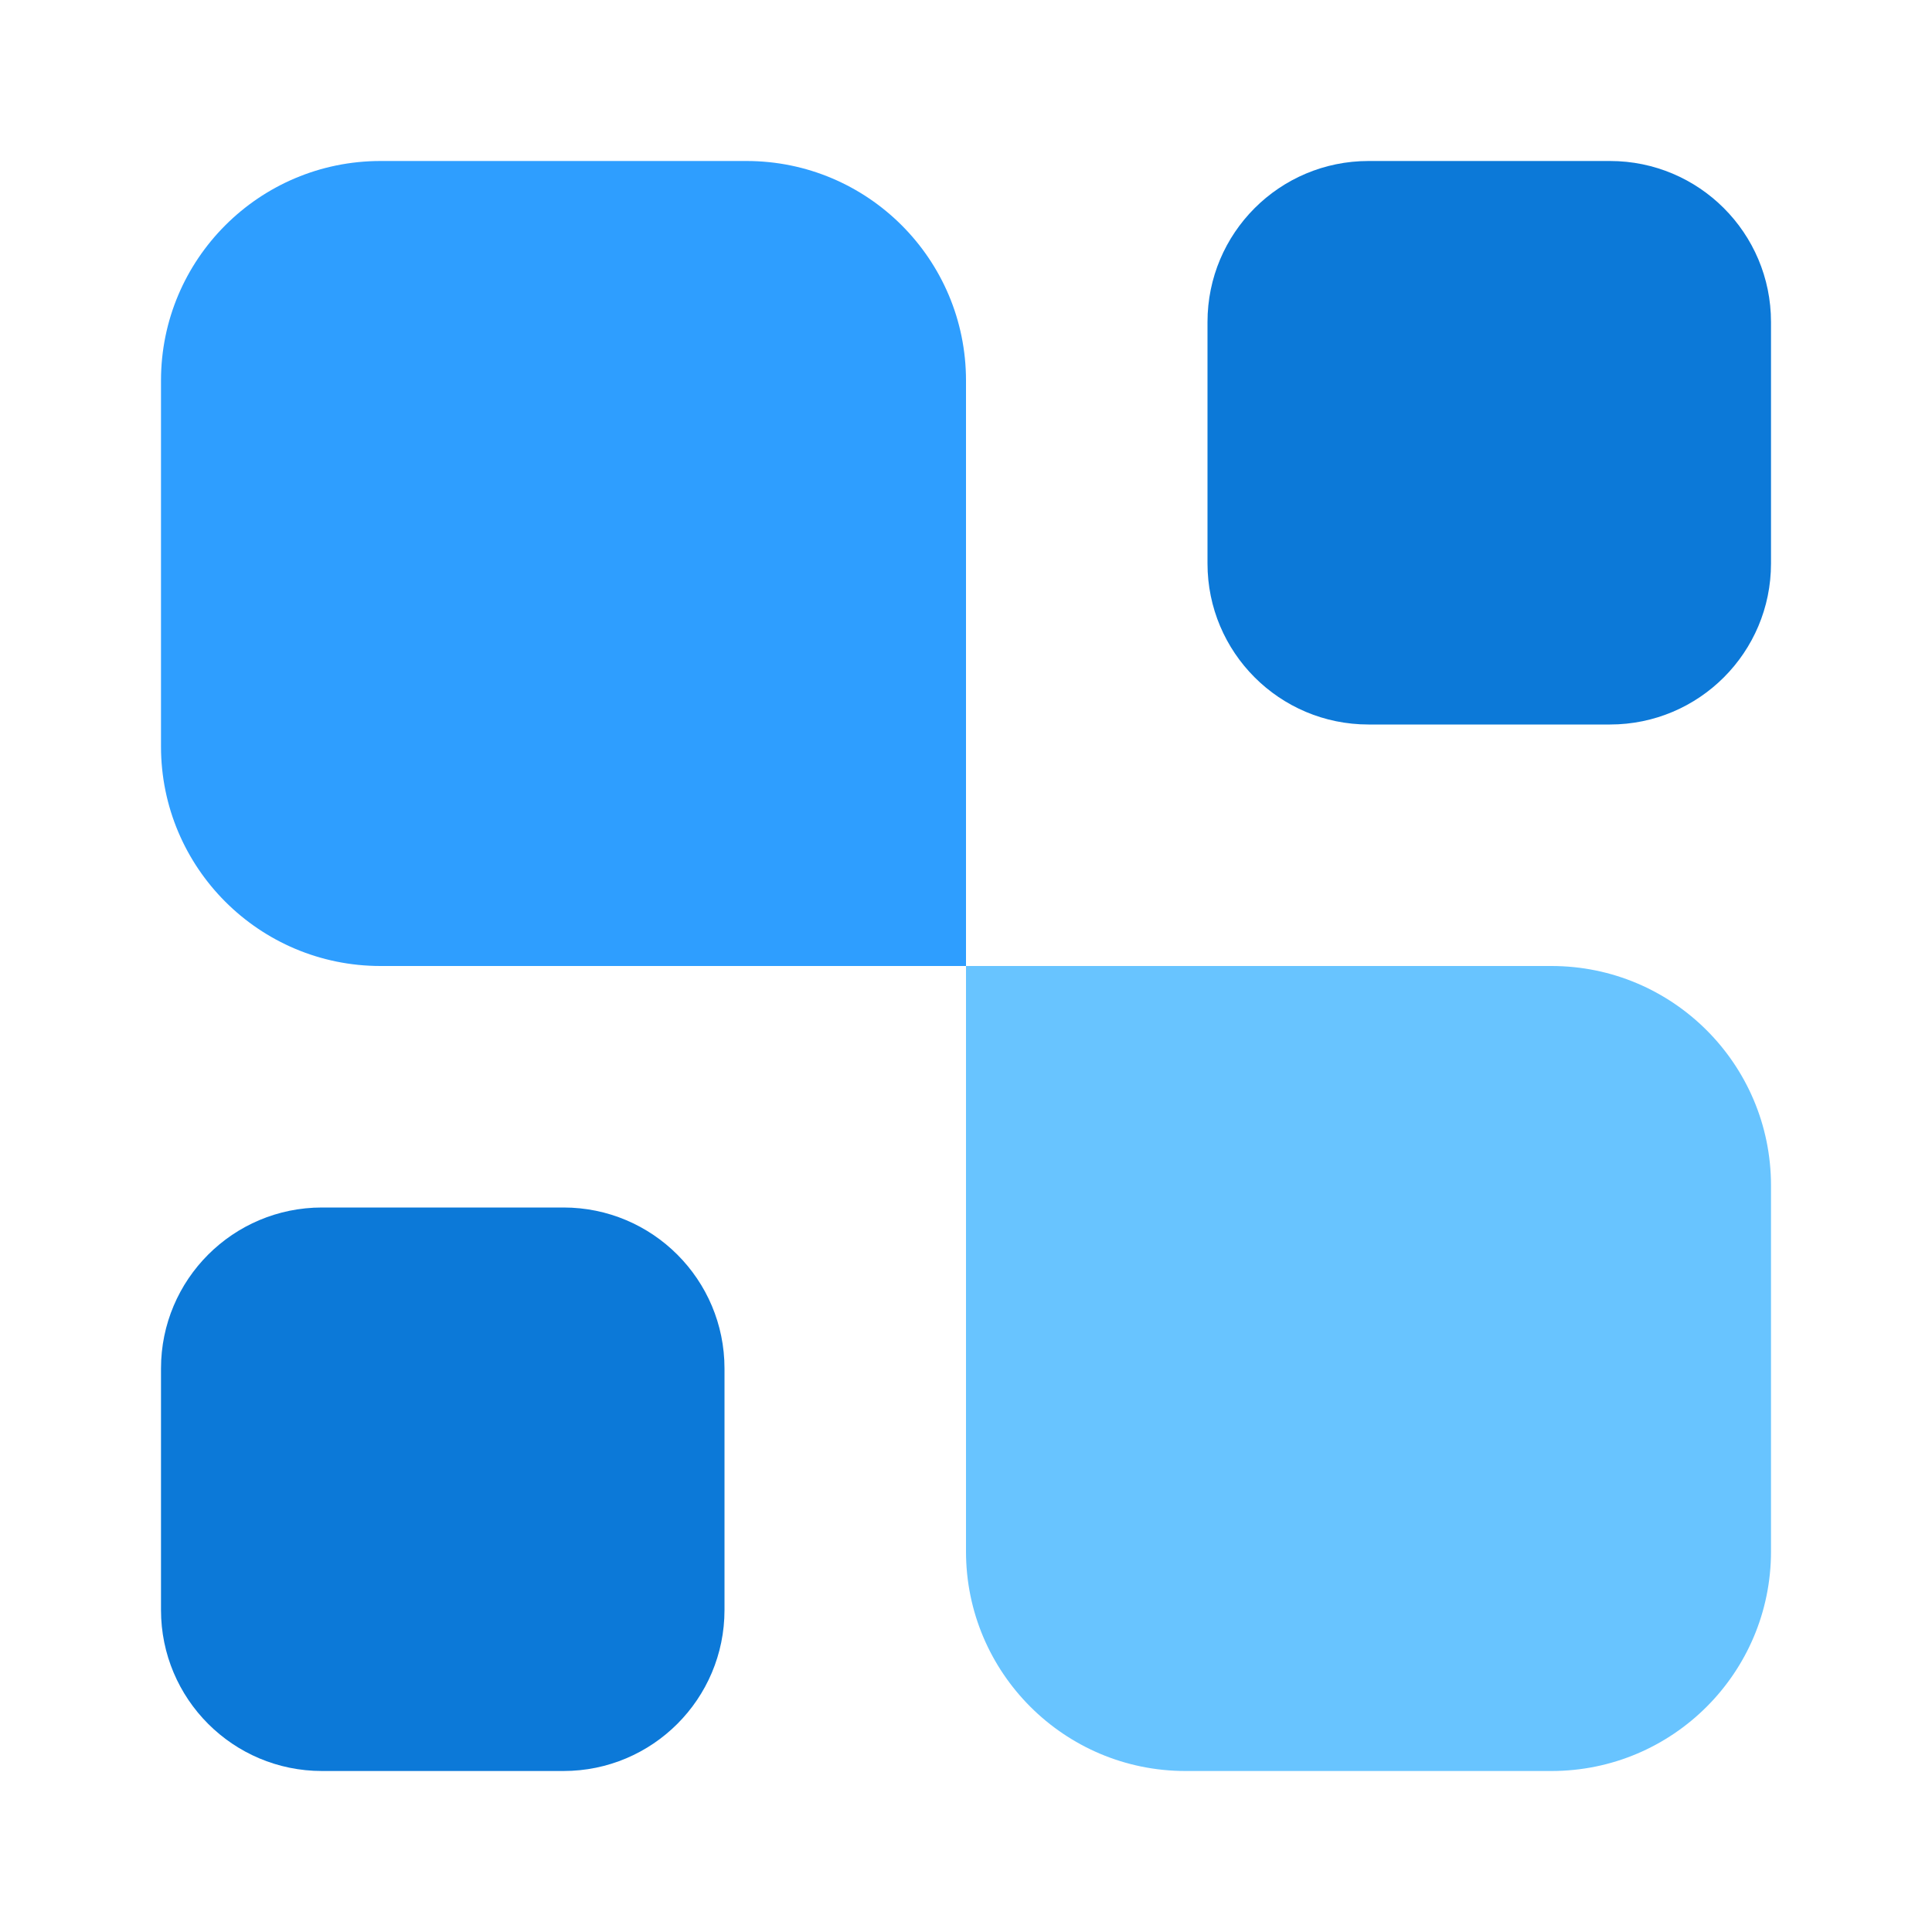
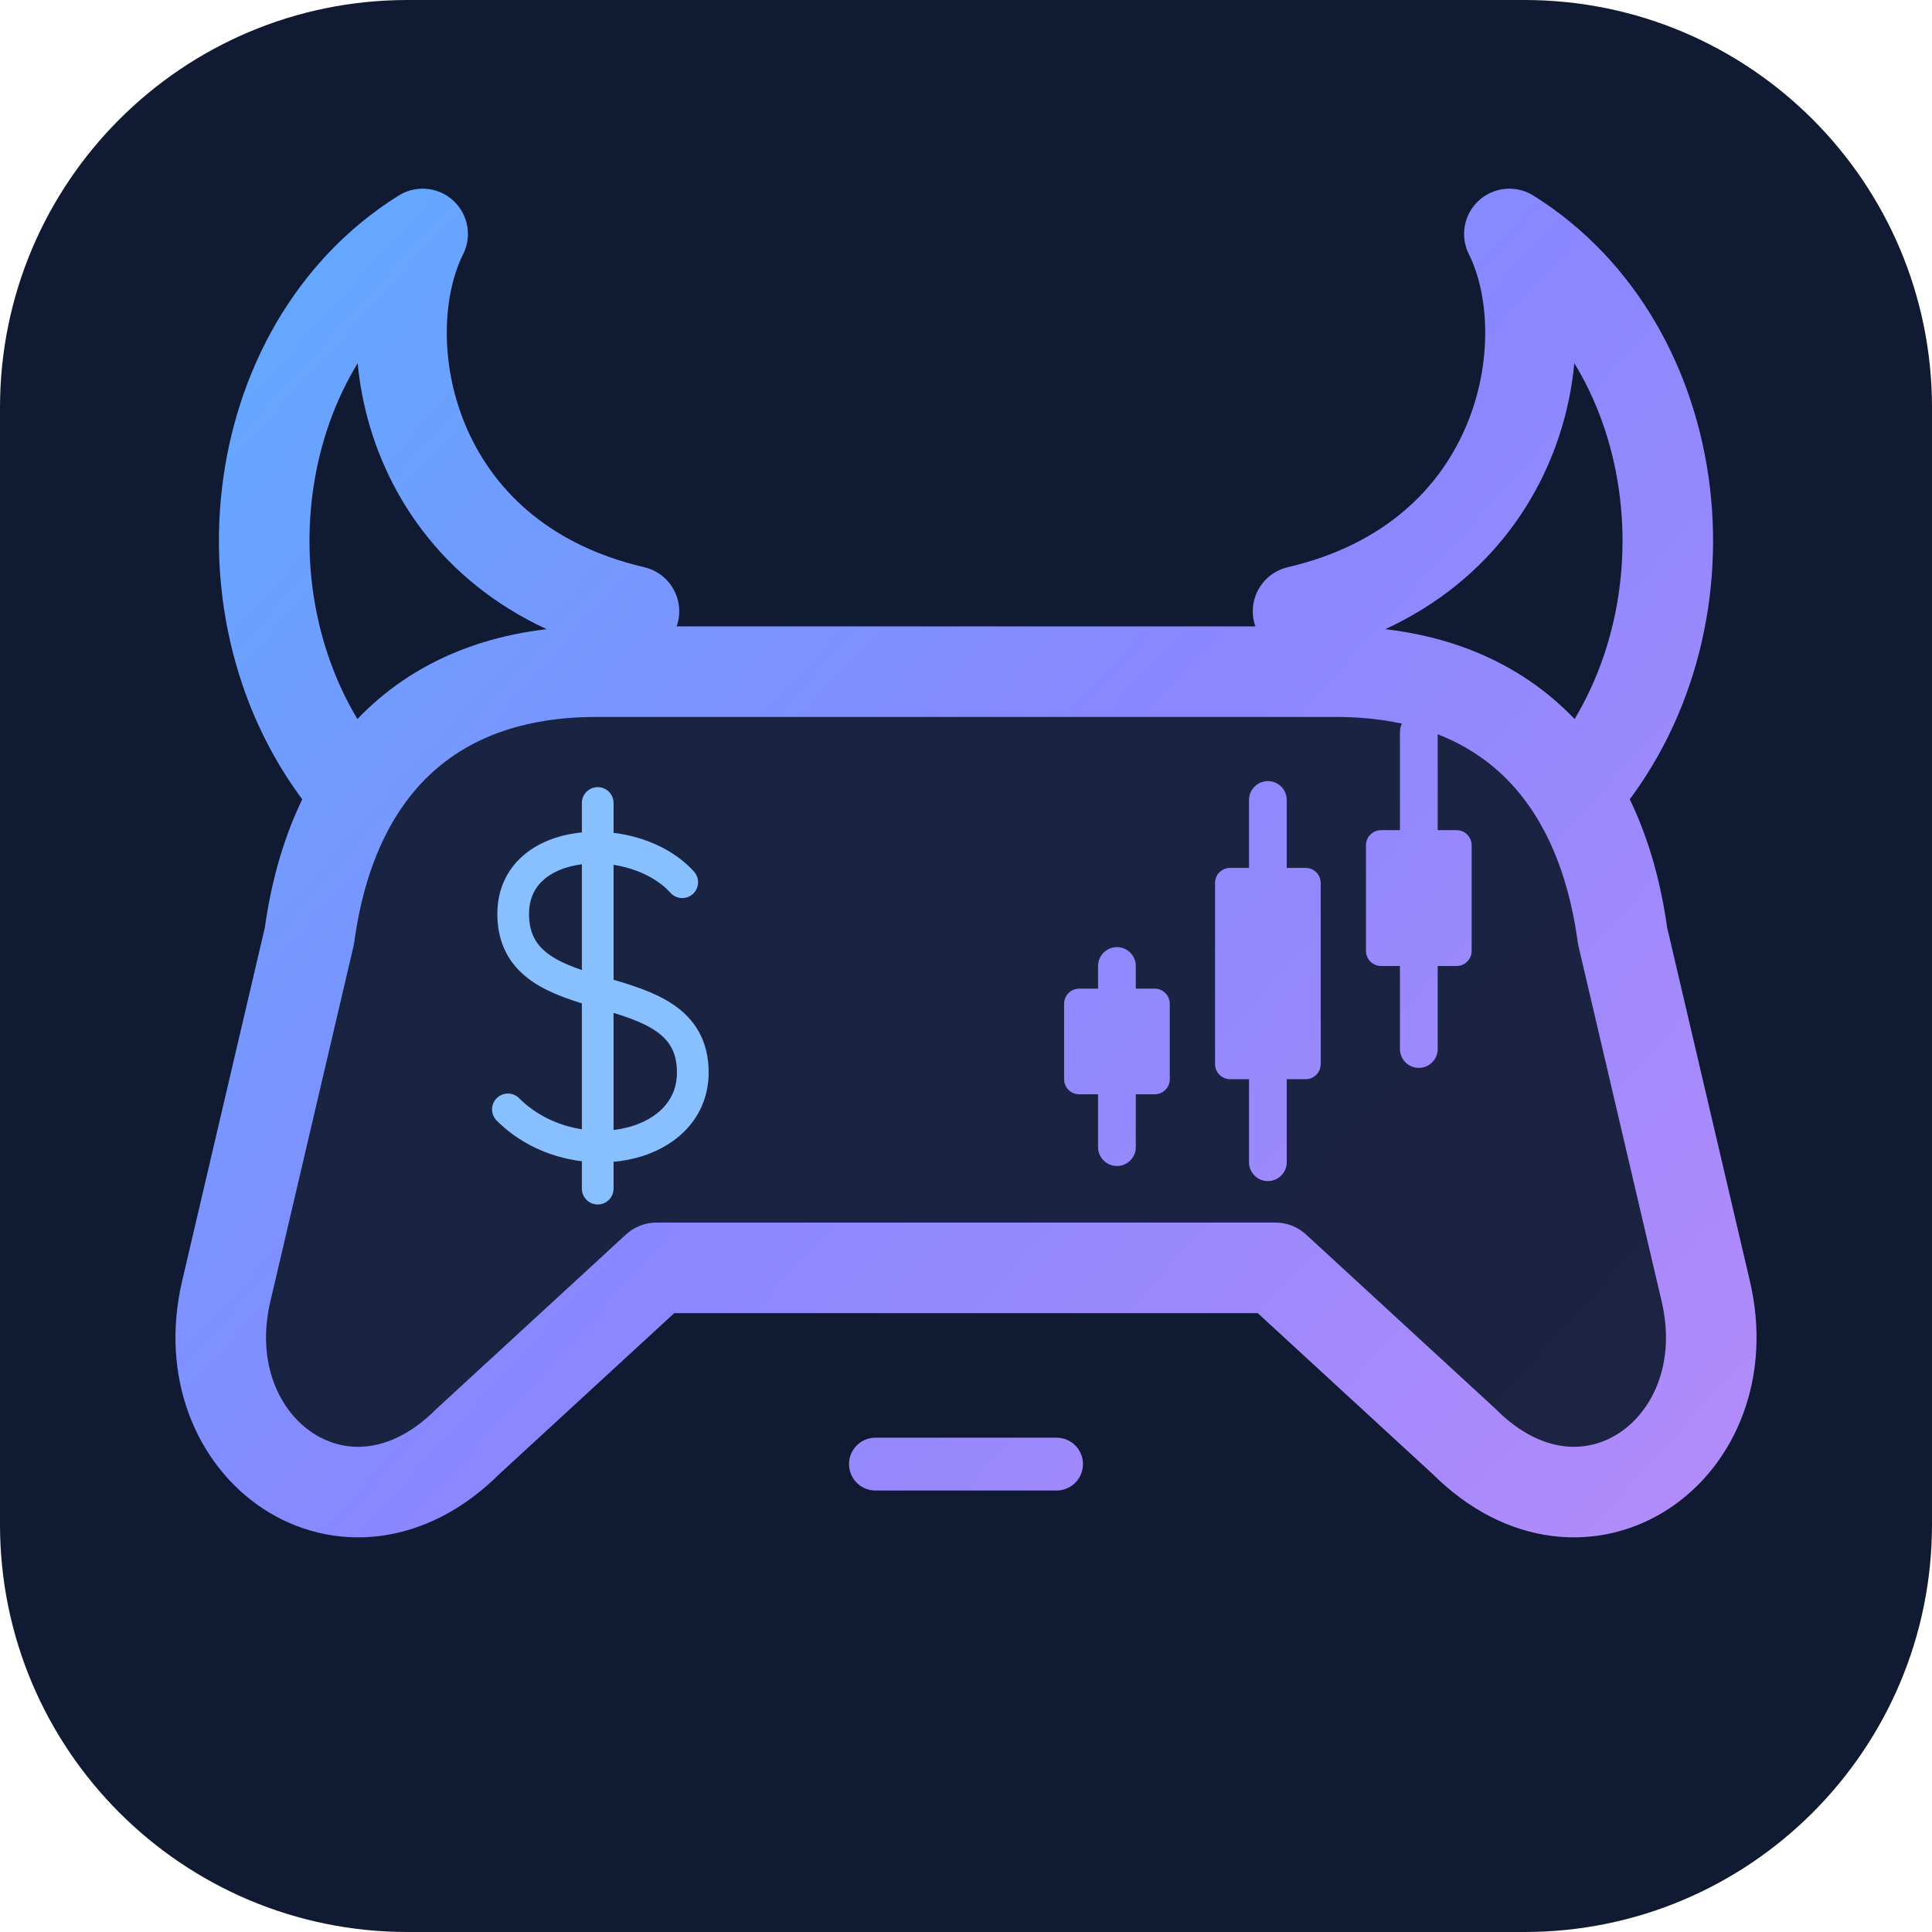
- <svg xmlns="http://www.w3.org/2000/svg" width="24" height="24" viewBox="0 0 24 24" fill="none">
-   <path d="M22 19.273C22 20.779 20.779 22 19.273 22H14.727C13.221 22 12 20.779 12 19.273V12H19.273C20.779 12 22 13.221 22 14.727V19.273Z" fill="#68C4FF" />
-   <path d="M20 2C21.105 2 22 2.895 22 4V7C22 8.105 21.105 9 20 9H17C15.895 9 15 8.105 15 7V4C15 2.895 15.895 2 17 2H20Z" fill="#0C79D8" />
-   <path d="M7 15C8.105 15 9 15.895 9 17V20C9 21.105 8.105 22 7 22H4C2.895 22 2 21.105 2 20V17C2 15.895 2.895 15 4 15H7Z" fill="#0C79D8" />
-   <path d="M12 12H4.727C3.221 12 2 10.779 2 9.273V4.727C2 3.221 3.221 2 4.727 2H9.273C10.779 2 12 3.221 12 4.727V12Z" fill="#2E9EFF" />
+ <svg xmlns="http://www.w3.org/2000/svg" width="256" height="256" viewBox="0 0 256 256">
+   <rect width="256" height="256" rx="54" fill="#101A32" />
+   <defs>
+     <linearGradient id="brand-gradient" x1="36" y1="36" x2="218" y2="202" gradientUnits="userSpaceOnUse">
+       <stop stop-color="#63A8FF" />
+       <stop offset=".5" stop-color="#8987FF" />
+       <stop offset="1" stop-color="#B18BFA" />
+     </linearGradient>
+   </defs>
+   <path d="M84 81C54 74 49 45 56 31c-24 15-28 52-9 74m125-24c30-7 35-36 28-50 24 15 28 52 9 74" fill="none" stroke="url(#brand-gradient)" stroke-width="12" stroke-linecap="round" stroke-linejoin="round" />
+   <path d="M79 89h98c22 0 35 13 38 35l11 47c5 21-16 36-32 20l-25-23H87l-25 23c-16 16-37 1-32-20l11-47c3-22 16-35 38-35Z" fill="url(#brand-gradient)" fill-opacity=".08" stroke="url(#brand-gradient)" stroke-width="12" stroke-linejoin="round" />
+   <g transform="translate(61 105) scale(0.7)" fill="none" stroke="#87BFFF" stroke-width="6" stroke-linecap="round" stroke-linejoin="round">
+     <path d="M42 17C33 7 10 8 10 23c0 20 34 10 34 30 0 15-23 19-35 7" />
+     <path d="M26 2v73" />
+   </g>
+   <path d="M148 152v-24m20 26v-48m20 33V97" stroke="url(#brand-gradient)" stroke-width="5" stroke-linecap="round" />
+   <rect x="141" y="131" width="14" height="14" rx="2" fill="url(#brand-gradient)" />
+   <rect x="161" y="115" width="14" height="28" rx="2" fill="url(#brand-gradient)" />
+   <rect x="181" y="110" width="14" height="18" rx="2" fill="url(#brand-gradient)" />
+   <path d="M116 194h24" stroke="url(#brand-gradient)" stroke-width="7" stroke-linecap="round" />
</svg>
